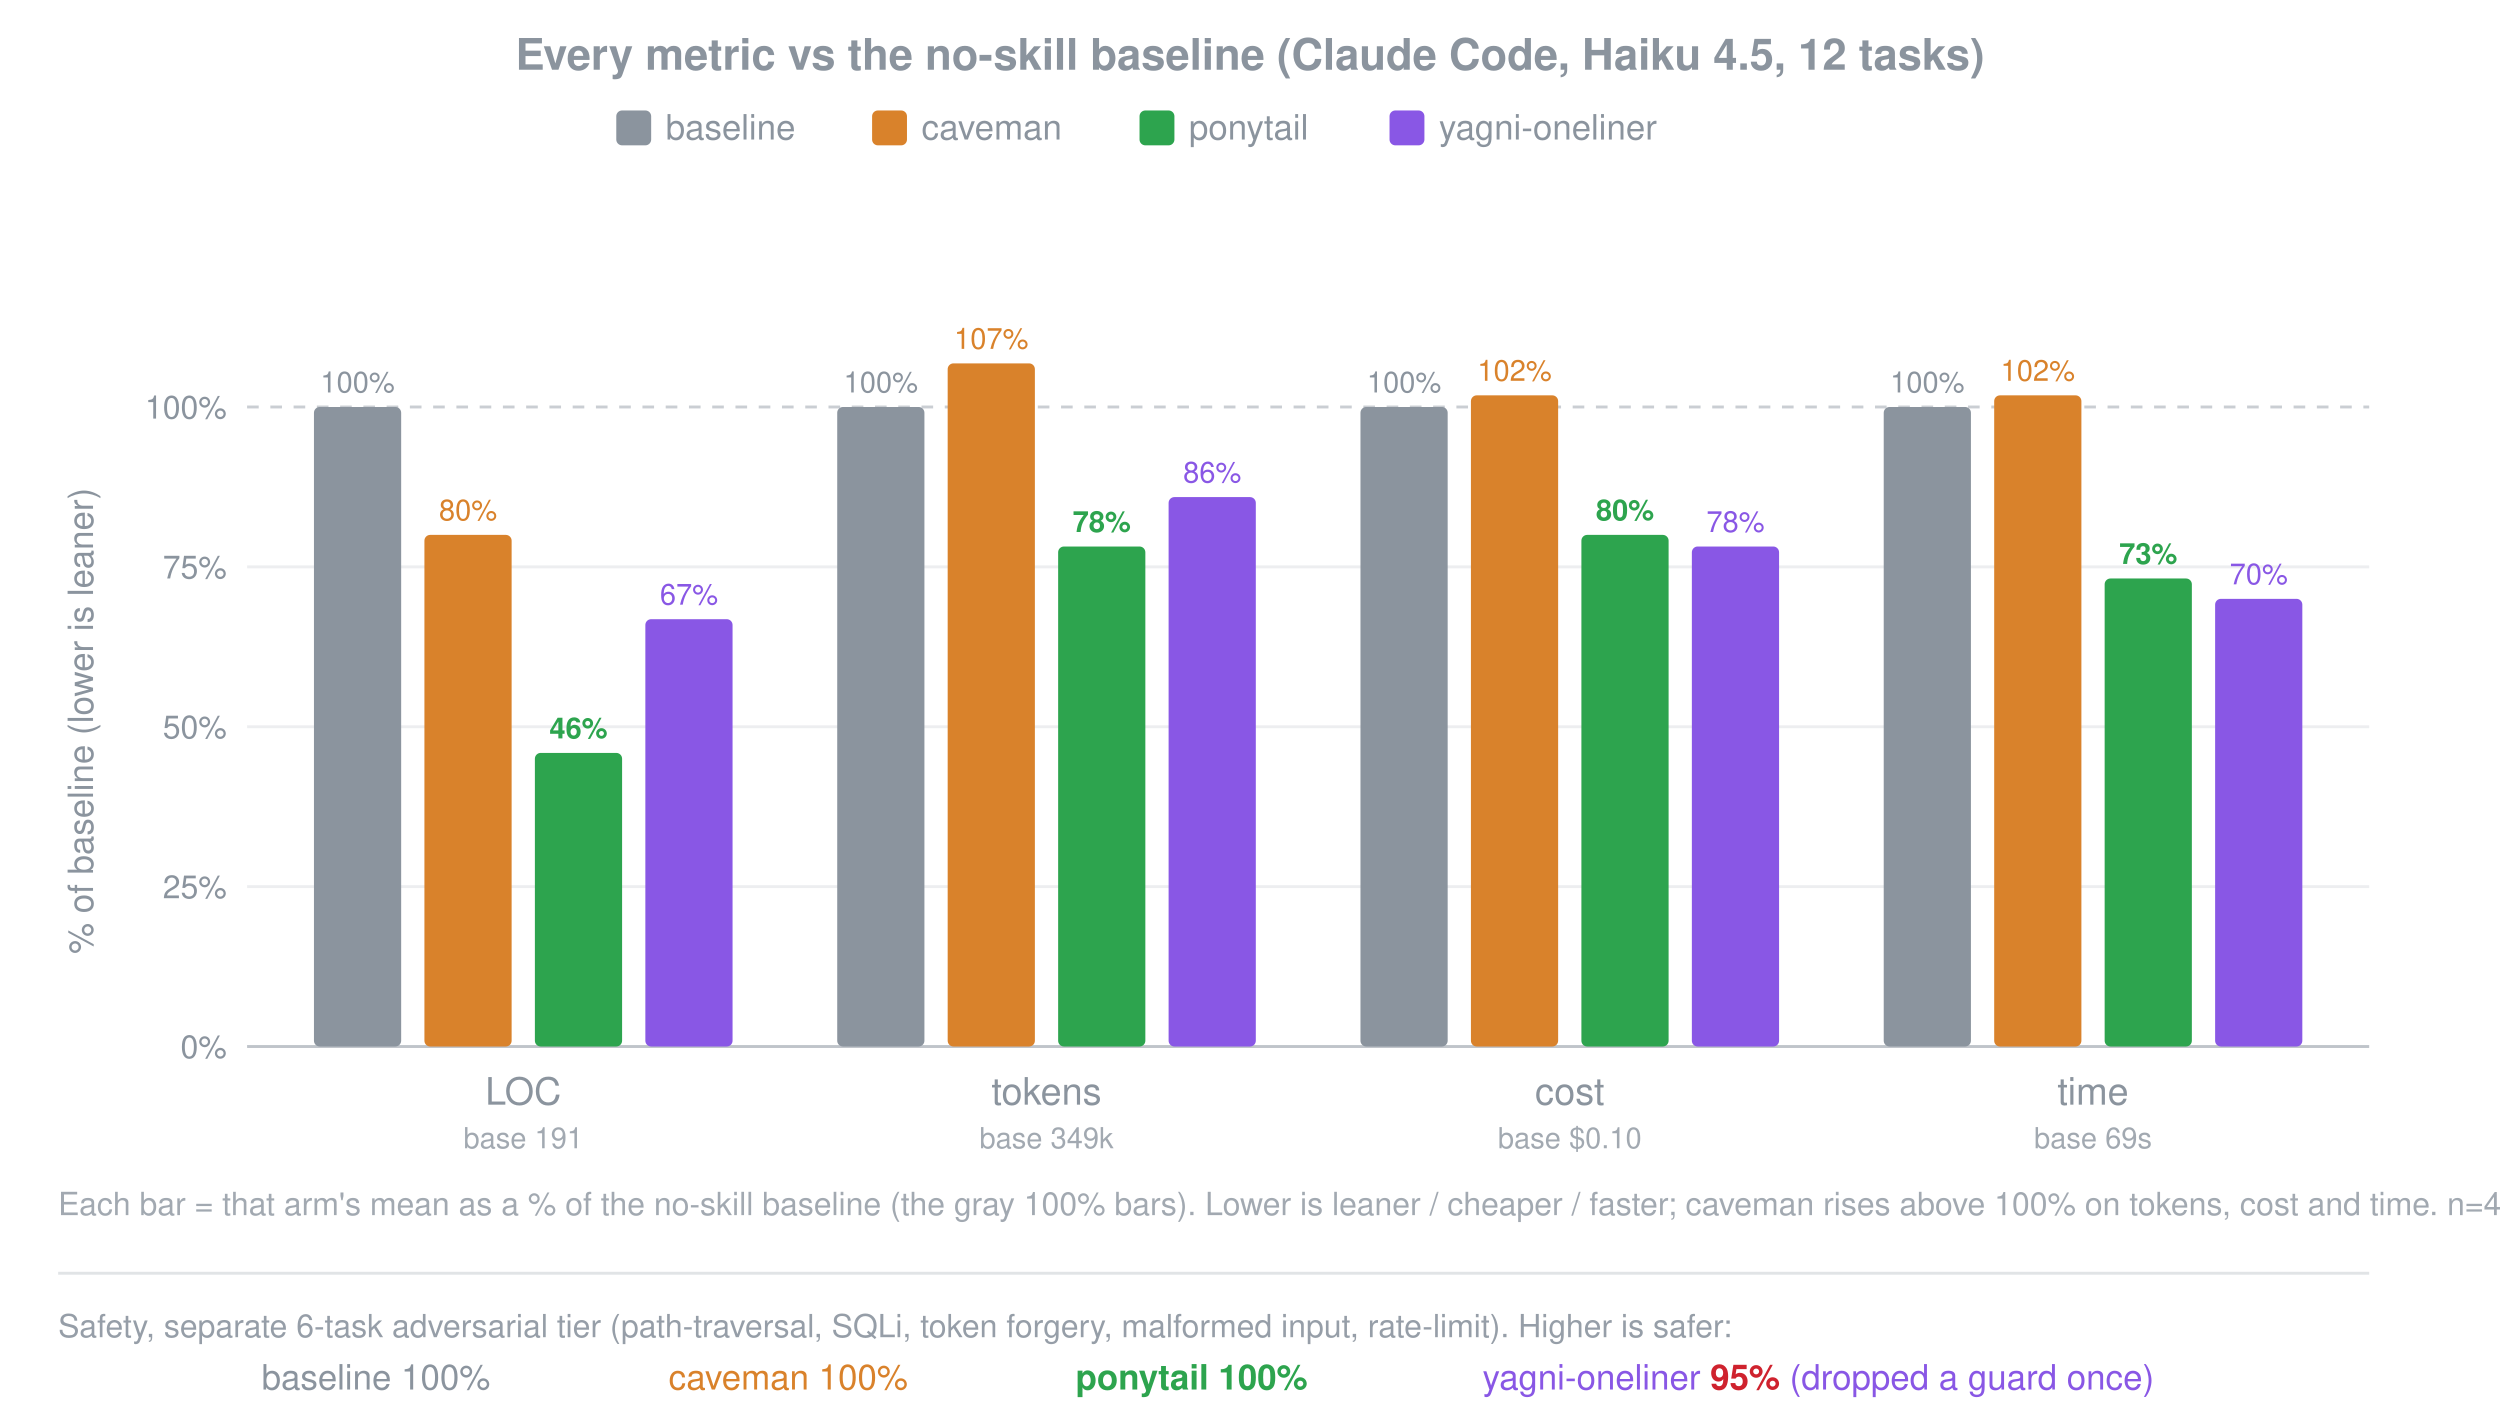
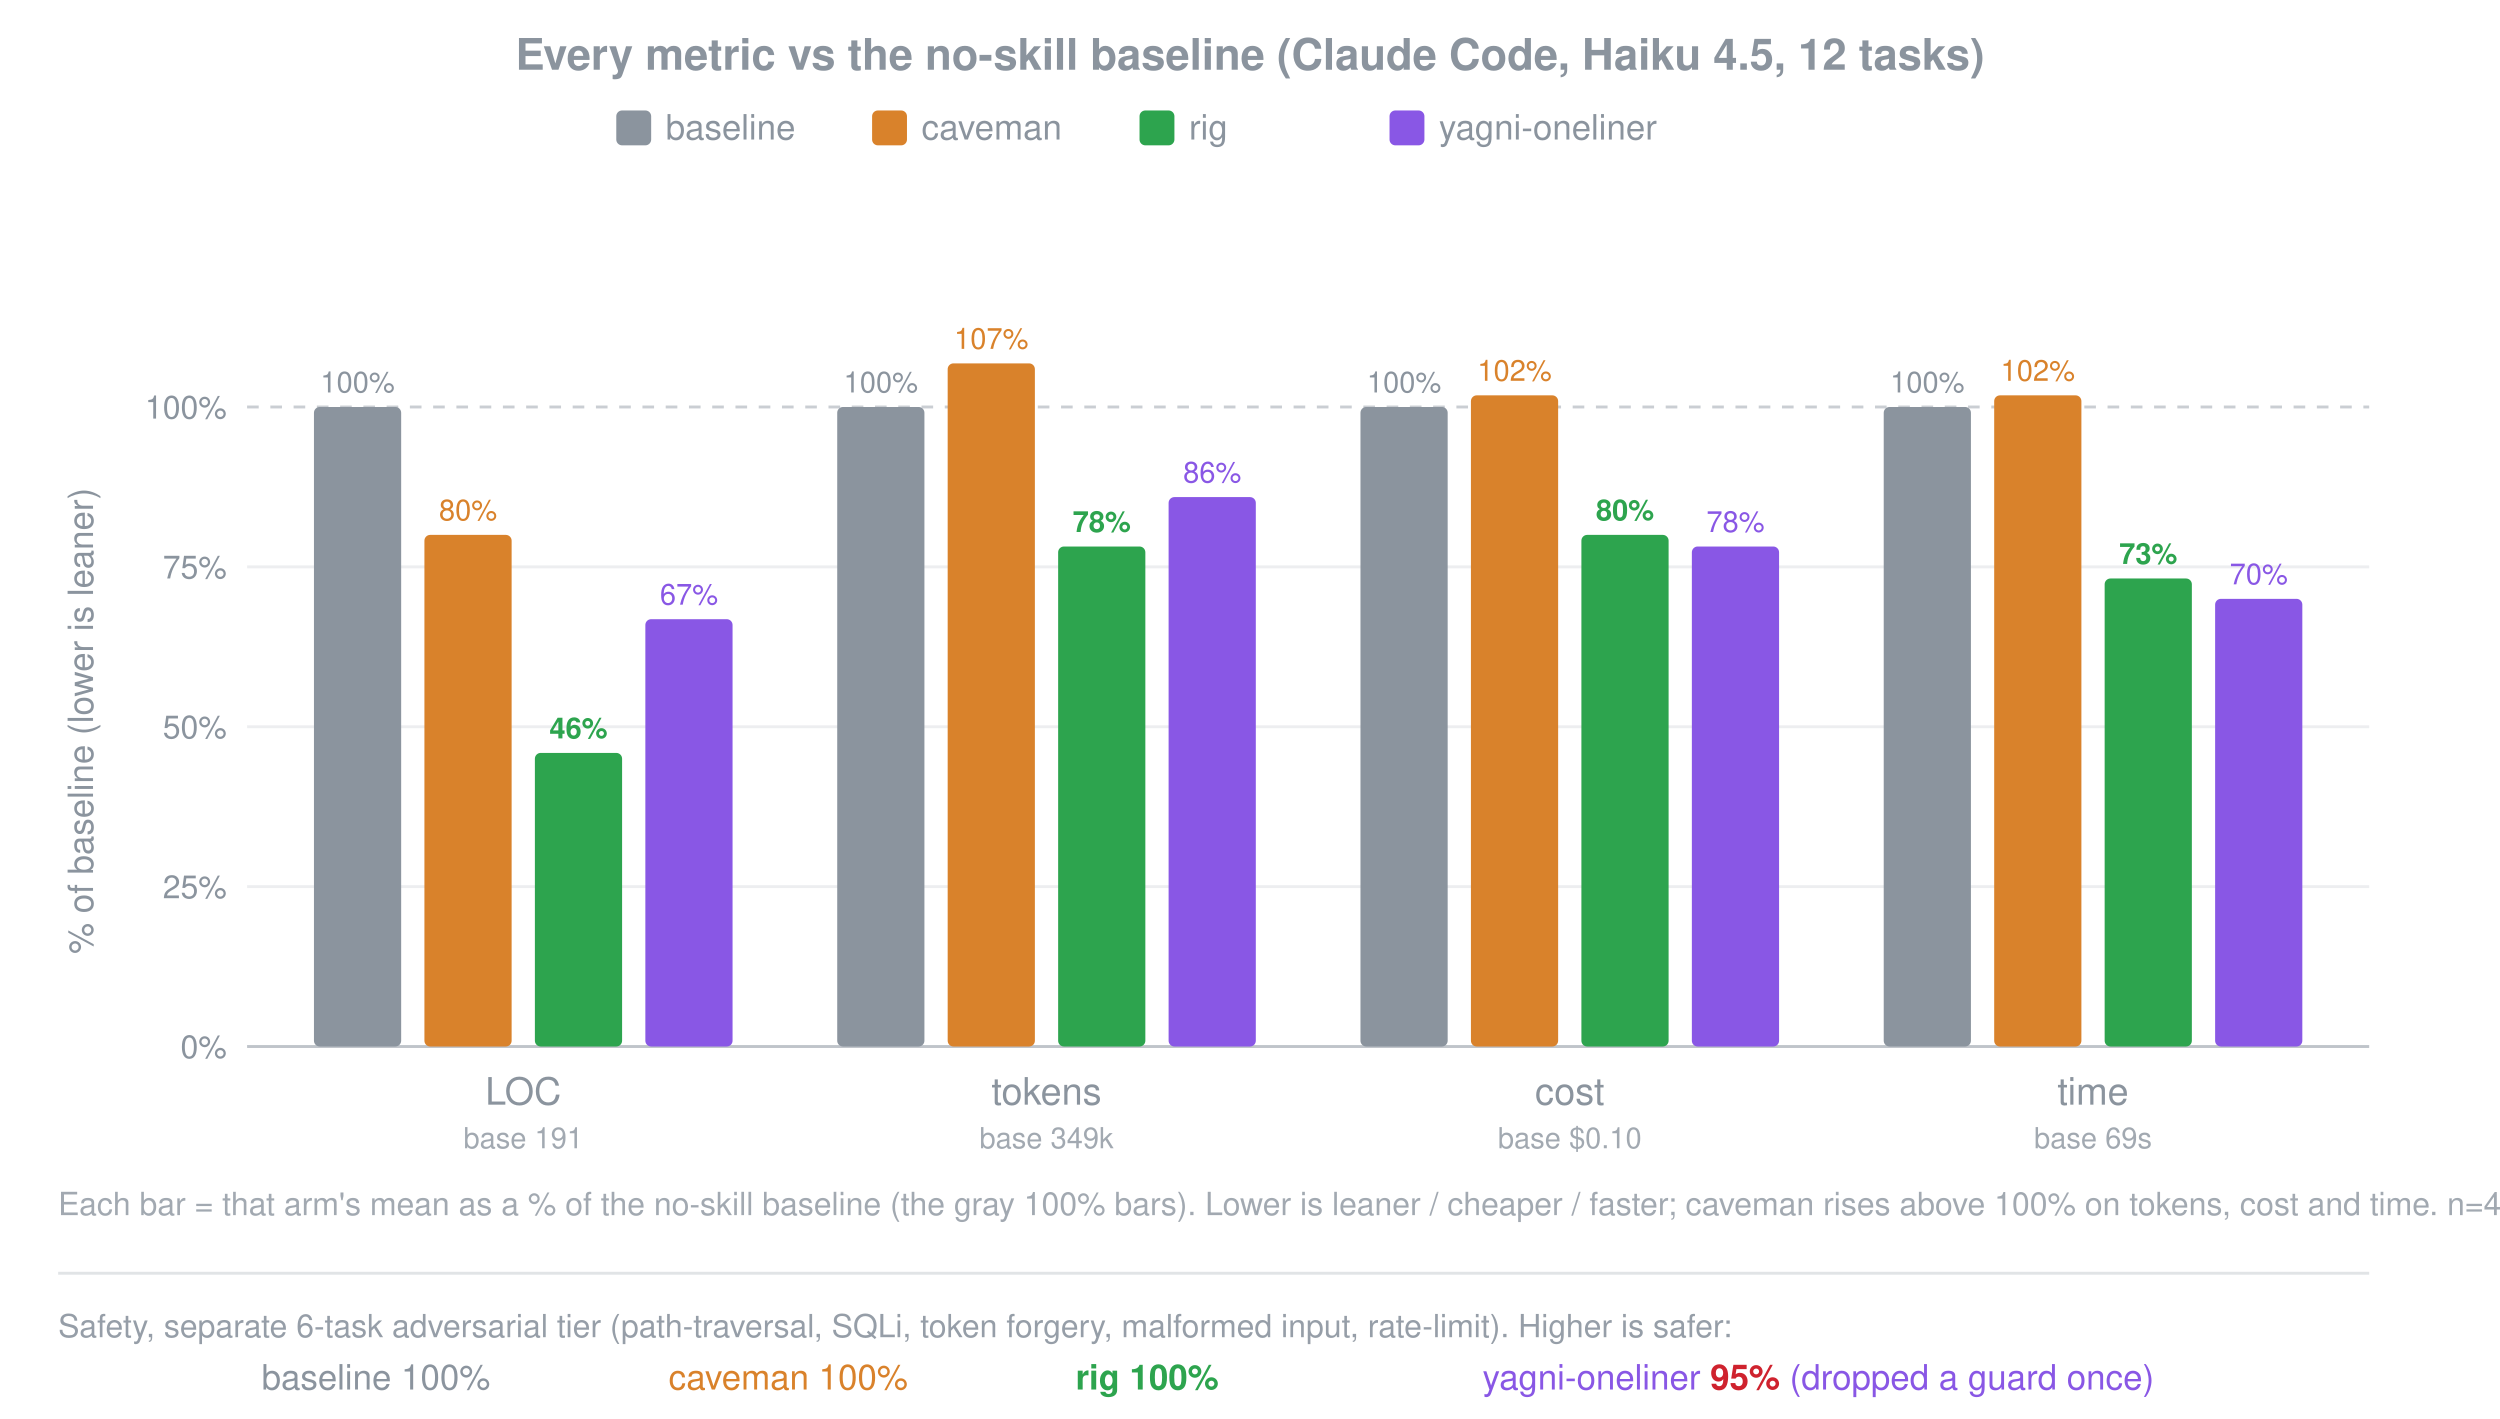
<svg xmlns="http://www.w3.org/2000/svg" viewBox="0 0 860 488" font-family="-apple-system, 'Segoe UI', Helvetica, Arial, sans-serif">
  <text x="430" y="24" font-size="15" font-weight="600" fill="#8b949e" text-anchor="middle">Every metric vs the no-skill baseline (Claude Code, Haiku 4.5, 12 tasks)</text>
  <rect x="212" y="38" width="12" height="12" rx="2" fill="#8b949e" />
  <text x="229" y="48" font-size="12" fill="#8b949e">baseline</text>
  <rect x="300" y="38" width="12" height="12" rx="2" fill="#d9822b" />
  <text x="317" y="48" font-size="12" fill="#8b949e">caveman</text>
  <rect x="392" y="38" width="12" height="12" rx="2" fill="#2da44e" />
-   <text x="409" y="48" font-size="12" fill="#8b949e">ponytail</text>
+   <text x="409" y="48" font-size="12" fill="#8b949e">rig</text>
  <rect x="478" y="38" width="12" height="12" rx="2" fill="#8957e5" />
  <text x="495" y="48" font-size="12" fill="#8b949e">yagni-oneliner</text>
  <text x="32" y="248" font-size="12" fill="#8b949e" text-anchor="middle" transform="rotate(-90 32 248)">% of baseline (lower is leaner)</text>
  <line x1="85" y1="360" x2="815" y2="360" stroke="#8b949e" stroke-opacity="0.55" />
  <line x1="85" y1="305" x2="815" y2="305" stroke="#8b949e" stroke-opacity="0.16" />
  <line x1="85" y1="250" x2="815" y2="250" stroke="#8b949e" stroke-opacity="0.16" />
  <line x1="85" y1="195" x2="815" y2="195" stroke="#8b949e" stroke-opacity="0.16" />
  <line x1="85" y1="140" x2="815" y2="140" stroke="#8b949e" stroke-opacity="0.45" stroke-dasharray="4 4" />
  <text x="78" y="364" font-size="11" fill="#8b949e" text-anchor="end">0%</text>
  <text x="78" y="309" font-size="11" fill="#8b949e" text-anchor="end">25%</text>
  <text x="78" y="254" font-size="11" fill="#8b949e" text-anchor="end">50%</text>
  <text x="78" y="199" font-size="11" fill="#8b949e" text-anchor="end">75%</text>
  <text x="78" y="144" font-size="11" fill="#8b949e" text-anchor="end">100%</text>
  <rect x="108" y="140" width="30" height="220" rx="2" fill="#8b949e" />
  <text x="123" y="135" font-size="10" fill="#8b949e" text-anchor="middle">100%</text>
  <rect x="146" y="184" width="30" height="176" rx="2" fill="#d9822b" />
  <text x="161" y="179" font-size="10" fill="#d9822b" text-anchor="middle">80%</text>
  <rect x="184" y="259" width="30" height="101" rx="2" fill="#2da44e" />
  <text x="199" y="254" font-size="10" font-weight="600" fill="#2da44e" text-anchor="middle">46%</text>
  <rect x="222" y="213" width="30" height="147" rx="2" fill="#8957e5" />
  <text x="237" y="208" font-size="10" fill="#8957e5" text-anchor="middle">67%</text>
  <text x="180" y="380" font-size="13" fill="#8b949e" text-anchor="middle">LOC</text>
  <text x="180" y="395" font-size="10" fill="#8b949e" opacity="0.8" text-anchor="middle">base 191</text>
  <rect x="288" y="140" width="30" height="220" rx="2" fill="#8b949e" />
  <text x="303" y="135" font-size="10" fill="#8b949e" text-anchor="middle">100%</text>
  <rect x="326" y="125" width="30" height="235" rx="2" fill="#d9822b" />
  <text x="341" y="120" font-size="10" fill="#d9822b" text-anchor="middle">107%</text>
  <rect x="364" y="188" width="30" height="172" rx="2" fill="#2da44e" />
  <text x="379" y="183" font-size="10" font-weight="600" fill="#2da44e" text-anchor="middle">78%</text>
  <rect x="402" y="171" width="30" height="189" rx="2" fill="#8957e5" />
  <text x="417" y="166" font-size="10" fill="#8957e5" text-anchor="middle">86%</text>
  <text x="360" y="380" font-size="13" fill="#8b949e" text-anchor="middle">tokens</text>
  <text x="360" y="395" font-size="10" fill="#8b949e" opacity="0.8" text-anchor="middle">base 349k</text>
  <rect x="468" y="140" width="30" height="220" rx="2" fill="#8b949e" />
  <text x="483" y="135" font-size="10" fill="#8b949e" text-anchor="middle">100%</text>
  <rect x="506" y="136" width="30" height="224" rx="2" fill="#d9822b" />
  <text x="521" y="131" font-size="10" fill="#d9822b" text-anchor="middle">102%</text>
  <rect x="544" y="184" width="30" height="176" rx="2" fill="#2da44e" />
  <text x="559" y="179" font-size="10" font-weight="600" fill="#2da44e" text-anchor="middle">80%</text>
  <rect x="582" y="188" width="30" height="172" rx="2" fill="#8957e5" />
  <text x="597" y="183" font-size="10" fill="#8957e5" text-anchor="middle">78%</text>
  <text x="540" y="380" font-size="13" fill="#8b949e" text-anchor="middle">cost</text>
  <text x="540" y="395" font-size="10" fill="#8b949e" opacity="0.8" text-anchor="middle">base $0.10</text>
  <rect x="648" y="140" width="30" height="220" rx="2" fill="#8b949e" />
  <text x="663" y="135" font-size="10" fill="#8b949e" text-anchor="middle">100%</text>
  <rect x="686" y="136" width="30" height="224" rx="2" fill="#d9822b" />
  <text x="701" y="131" font-size="10" fill="#d9822b" text-anchor="middle">102%</text>
  <rect x="724" y="199" width="30" height="161" rx="2" fill="#2da44e" />
  <text x="739" y="194" font-size="10" font-weight="600" fill="#2da44e" text-anchor="middle">73%</text>
  <rect x="762" y="206" width="30" height="154" rx="2" fill="#8957e5" />
  <text x="777" y="201" font-size="10" fill="#8957e5" text-anchor="middle">70%</text>
  <text x="720" y="380" font-size="13" fill="#8b949e" text-anchor="middle">time</text>
  <text x="720" y="395" font-size="10" fill="#8b949e" opacity="0.8" text-anchor="middle">base 69s</text>
  <text x="20" y="418" font-size="11" fill="#8b949e" opacity="0.8">Each bar = that arm's mean as a % of the no-skill baseline (the gray 100% bars). Lower is leaner / cheaper / faster; caveman rises above 100% on tokens, cost and time. n=4.</text>
  <line x1="20" y1="438" x2="815" y2="438" stroke="#8b949e" stroke-opacity="0.25" />
  <text x="20" y="460" font-size="11" fill="#8b949e" opacity="0.9">Safety, separate 6-task adversarial tier (path-traversal, SQLi, token forgery, malformed input, rate-limit). Higher is safer:</text>
  <text x="90" y="478" font-size="12" fill="#8b949e">baseline 100%</text>
  <text x="230" y="478" font-size="12" fill="#d9822b">caveman 100%</text>
-   <text x="370" y="478" font-size="12" font-weight="600" fill="#2da44e">ponytail 100%</text>
+   <text x="370" y="478" font-size="12" font-weight="600" fill="#2da44e">rig 100%</text>
  <text x="510" y="478" font-size="12" fill="#8957e5">yagni-oneliner <tspan fill="#cf222e" font-weight="600">95%</tspan> (dropped a guard once)</text>
</svg>
